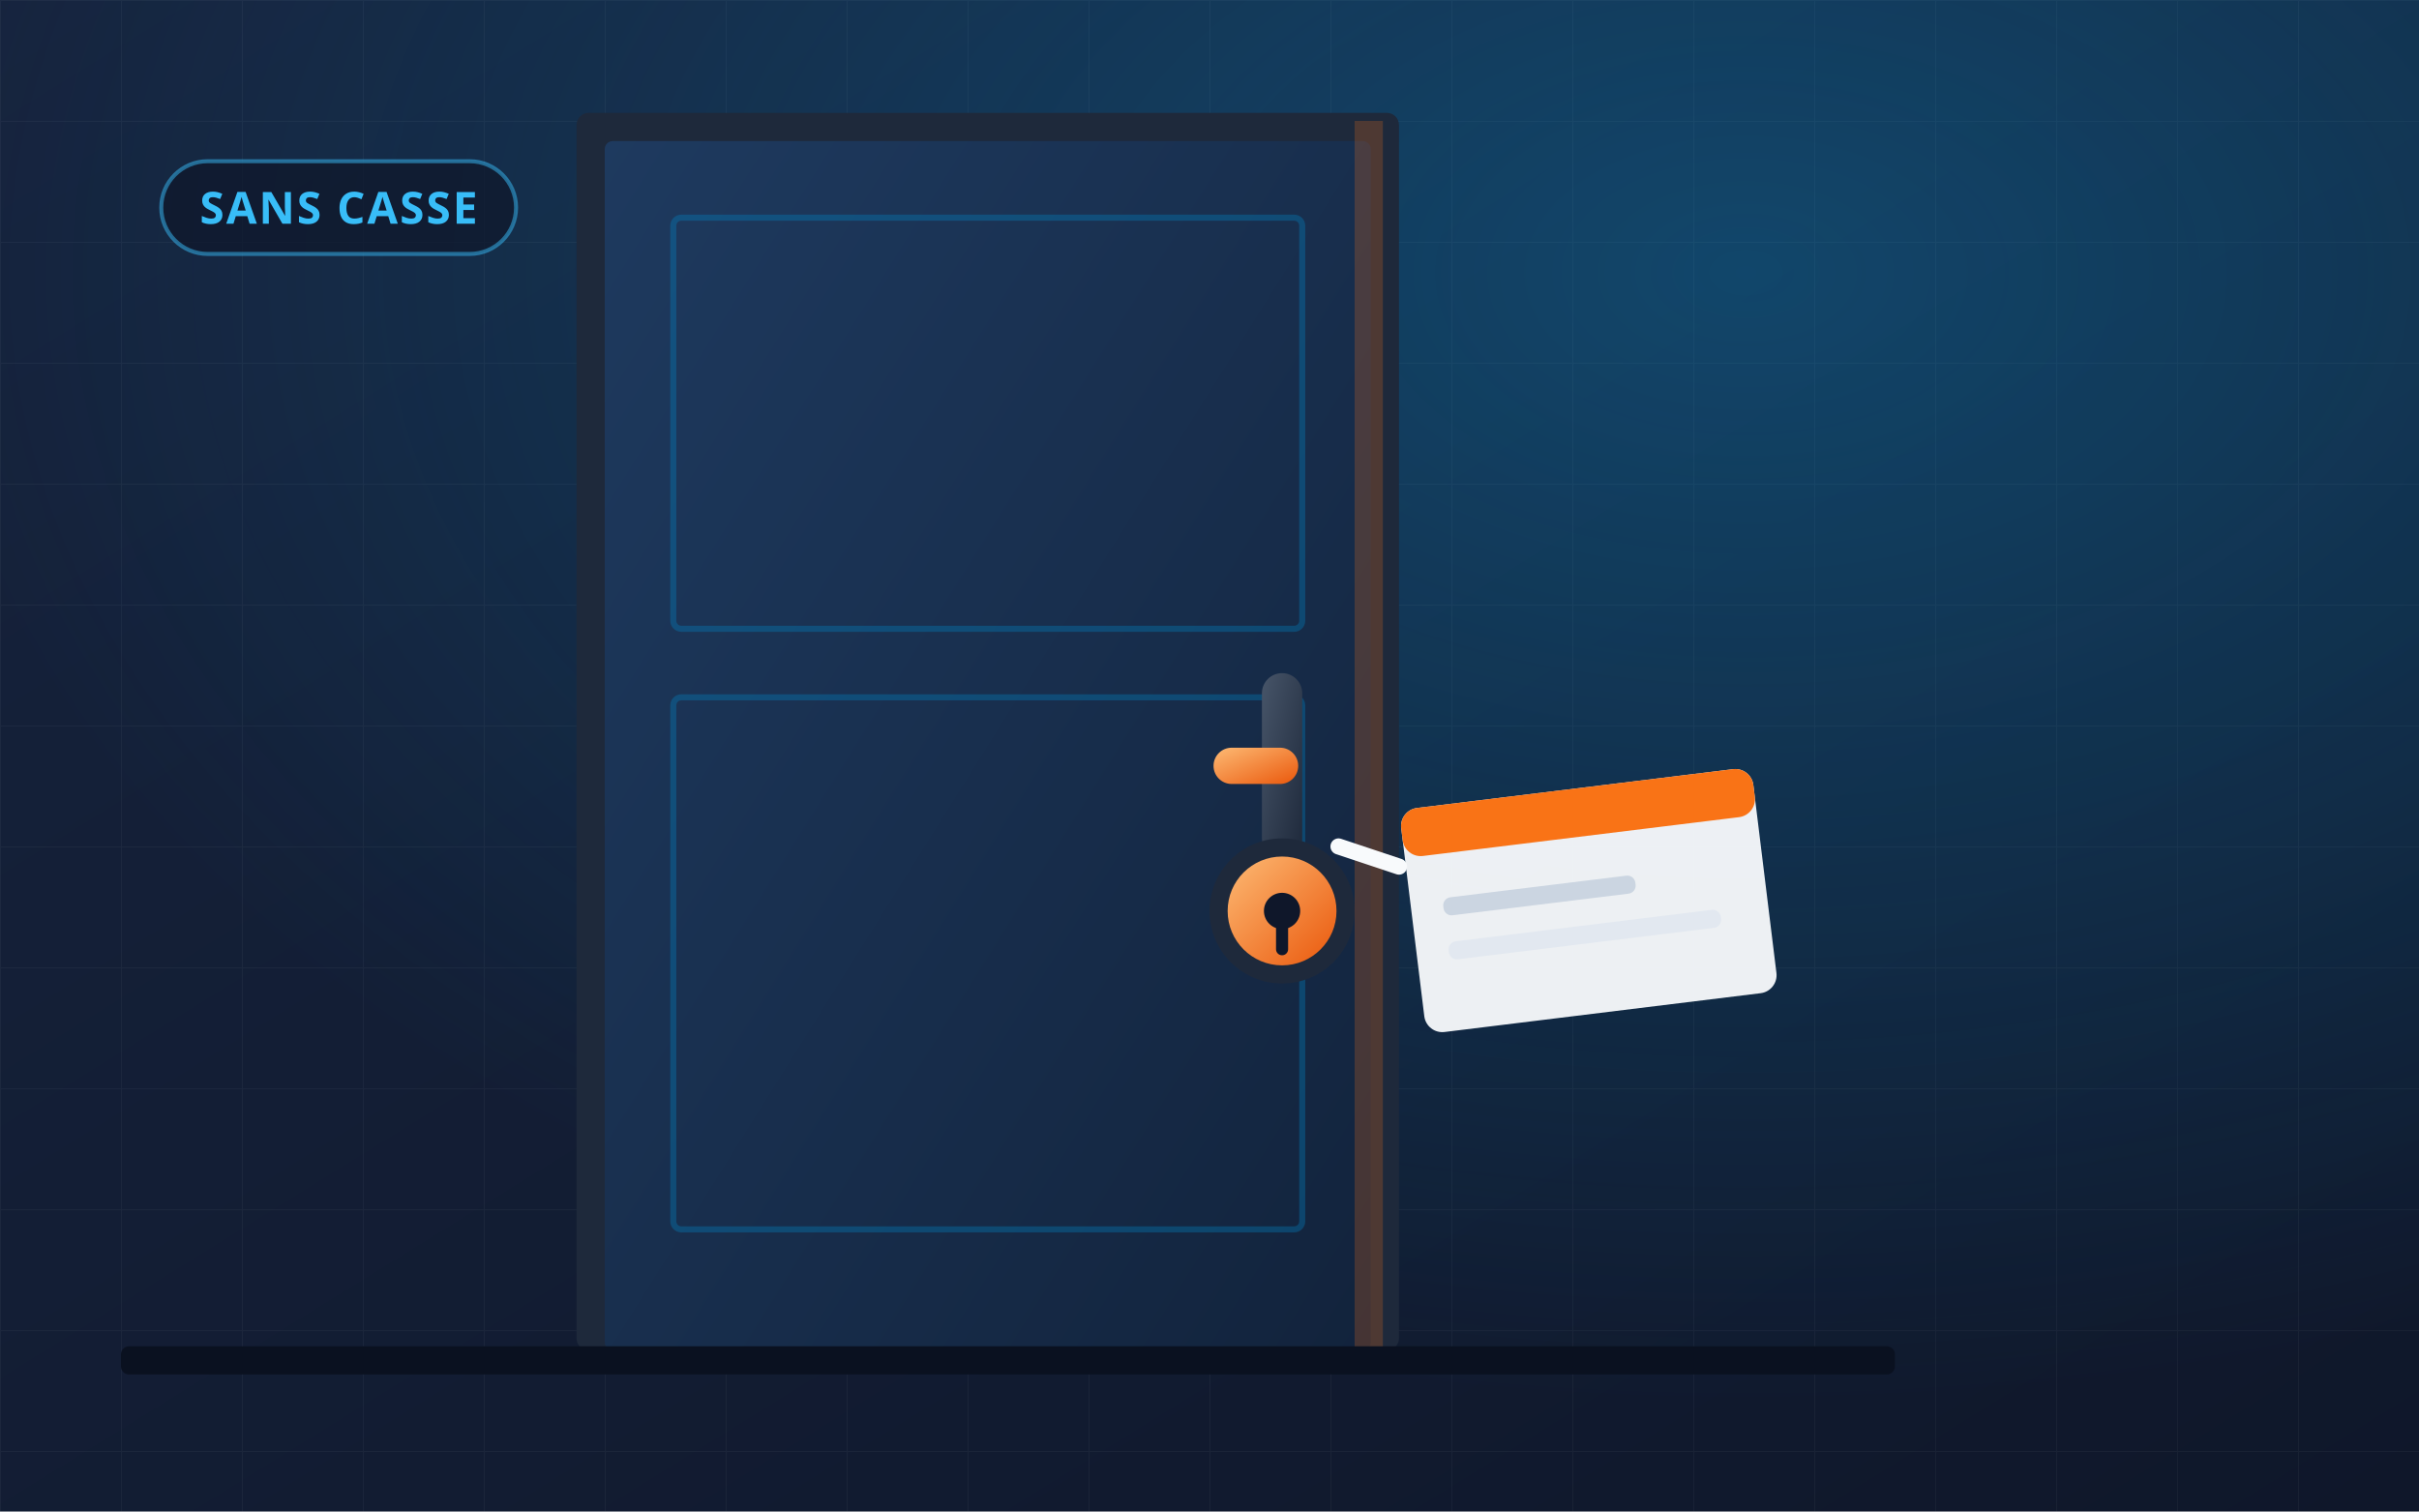
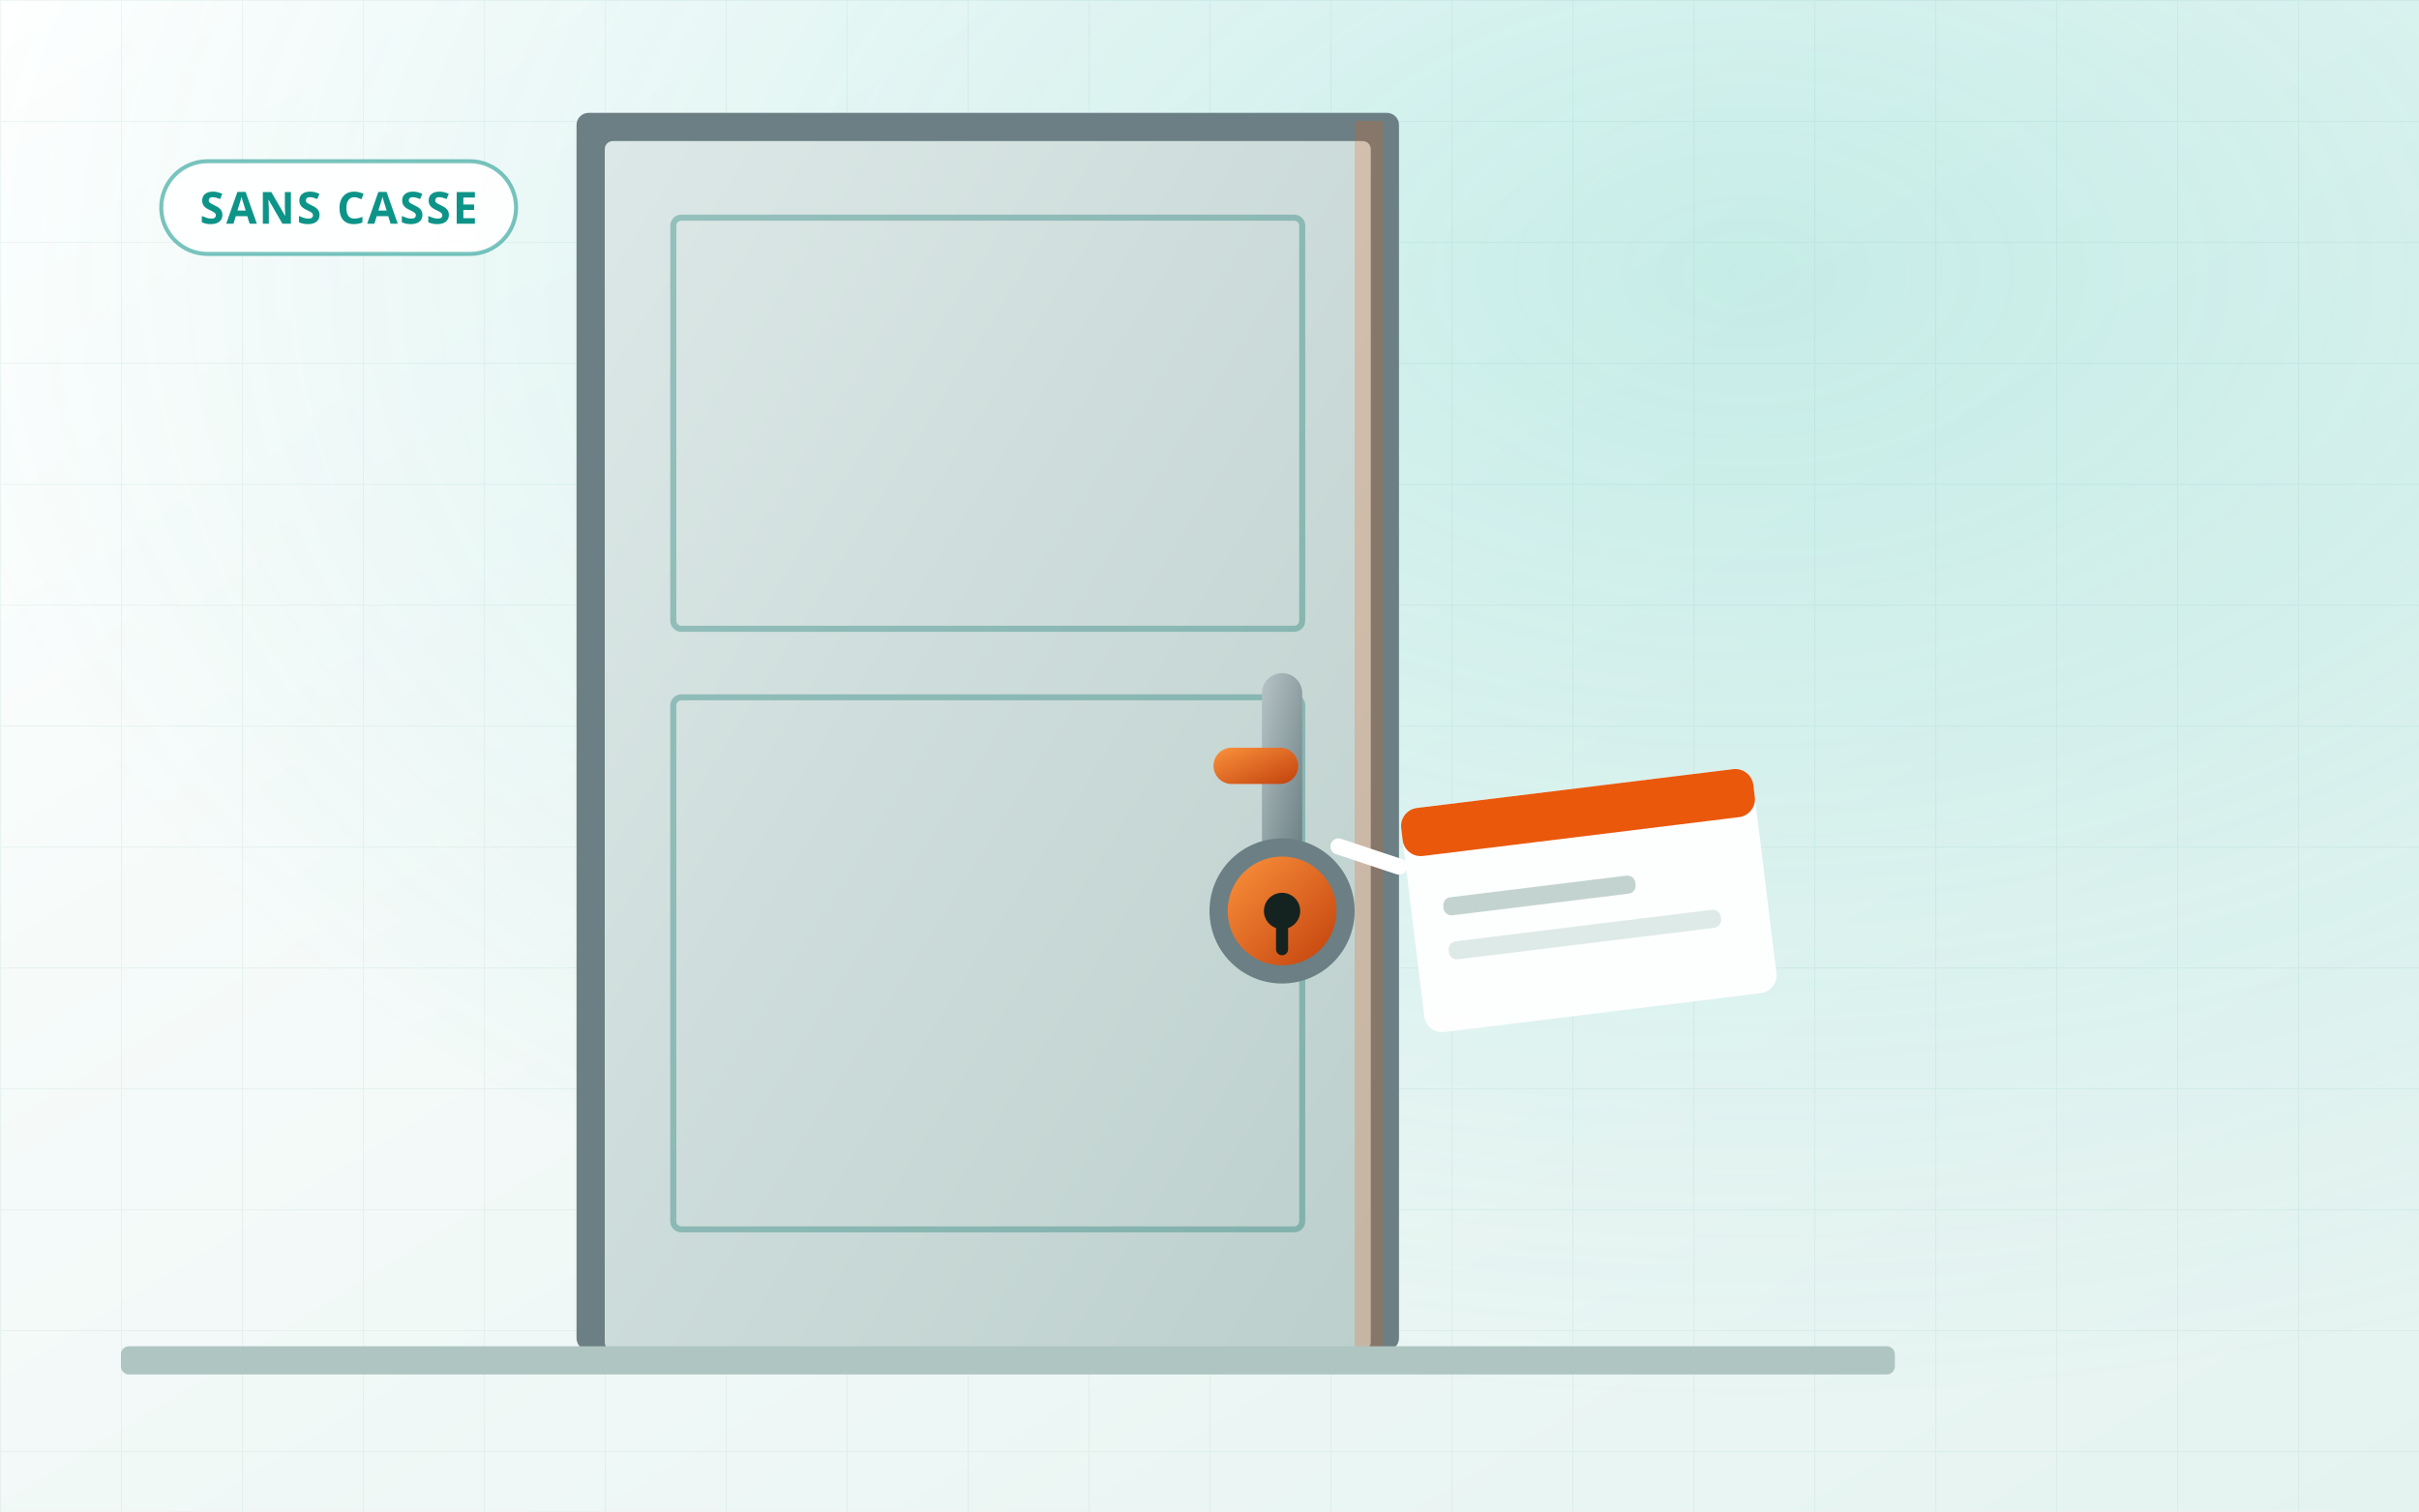
<svg xmlns="http://www.w3.org/2000/svg" viewBox="0 0 1200 750" width="1200" height="750" role="img" aria-label="Ouverture d'une porte claquée à l'aide d'une feuille souple glissée le long du pêne">
  <defs>
    <linearGradient id="fond" x1="0" y1="0" x2="1" y2="1">
-       <stop offset="0" stop-color="#16233D" />
-       <stop offset="1" stop-color="#0F172A" />
+       <stop offset="0" stop-color="#FFFFFF" />
+       <stop offset="1" stop-color="#E4F3F0" />
    </linearGradient>
    <radialGradient id="halo" cx="0.72" cy="0.18" r="0.75">
-       <stop offset="0" stop-color="#0EA5E9" stop-opacity="0.30" />
-       <stop offset="1" stop-color="#0EA5E9" stop-opacity="0" />
+       <stop offset="0" stop-color="#14B8A6" stop-opacity="0.20" />
+       <stop offset="1" stop-color="#14B8A6" stop-opacity="0" />
    </radialGradient>
    <linearGradient id="acier" x1="0" y1="0" x2="1" y2="1">
-       <stop offset="0" stop-color="#475569" />
-       <stop offset="1" stop-color="#1E293B" />
+       <stop offset="0" stop-color="#B7C4C6" />
+       <stop offset="1" stop-color="#6B7F84" />
    </linearGradient>
    <linearGradient id="cuivre" x1="0" y1="0" x2="1" y2="1">
-       <stop offset="0" stop-color="#FDBA74" />
-       <stop offset="1" stop-color="#EA580C" />
+       <stop offset="0" stop-color="#FB923C" />
+       <stop offset="1" stop-color="#C2410C" />
    </linearGradient>
    <linearGradient id="porte" x1="0" y1="0" x2="1" y2="1">
-       <stop offset="0" stop-color="#1E3A5F" />
-       <stop offset="1" stop-color="#12233C" />
+       <stop offset="0" stop-color="#DCE8E7" />
+       <stop offset="1" stop-color="#BCCFCC" />
    </linearGradient>
    <pattern id="grille" width="60" height="60" patternUnits="userSpaceOnUse">
-       <path d="M60 0H0V60" fill="none" stroke="#ffffff" stroke-opacity="0.04" stroke-width="1" />
+       <path d="M60 0H0V60" fill="none" stroke="#0F766E" stroke-opacity="0.06" stroke-width="1" />
    </pattern>
  </defs>
  <rect width="1200" height="750" fill="url(#fond)" />
  <rect width="1200" height="750" fill="url(#grille)" />
  <rect width="1200" height="750" fill="url(#halo)" />
-   <rect x="286" y="56" width="408" height="614" rx="6" fill="#1E293B" />
+   <rect x="286" y="56" width="408" height="614" rx="6" fill="#6B7F84" />
  <g>
    <rect x="300" y="70" width="380" height="600" rx="4" fill="url(#porte)" />
-     <rect x="334" y="108" width="312" height="204" rx="4" fill="none" stroke="#0284C7" stroke-opacity="0.34" stroke-width="3" />
-     <rect x="334" y="346" width="312" height="264" rx="4" fill="none" stroke="#0284C7" stroke-opacity="0.34" stroke-width="3" />
+     <rect x="334" y="108" width="312" height="204" rx="4" fill="none" stroke="#0F766E" stroke-opacity="0.34" stroke-width="3" />
+     <rect x="334" y="346" width="312" height="264" rx="4" fill="none" stroke="#0F766E" stroke-opacity="0.34" stroke-width="3" />
  </g>
  <rect x="626" y="334" width="20" height="92" rx="10" fill="url(#acier)" />
  <rect x="602" y="371" width="42" height="18" rx="9" fill="url(#cuivre)" />
-   <circle cx="636" cy="452" r="36" fill="#1E293B" />
+   <circle cx="636" cy="452" r="36" fill="#6B7F84" />
  <circle cx="636" cy="452" r="27" fill="url(#cuivre)" />
-   <circle cx="636" cy="452" r="9" fill="#0F172A" />
-   <rect x="633" y="452" width="6" height="22" rx="3" fill="#0F172A" />
-   <rect x="672" y="60" width="14" height="610" fill="#F97316" opacity="0.22" />
+   <circle cx="636" cy="452" r="9" fill="#14231F" />
+   <rect x="633" y="452" width="6" height="22" rx="3" fill="#14231F" />
+   <rect x="672" y="60" width="14" height="610" fill="#EA580C" opacity="0.22" />
  <g transform="translate(694 402) rotate(-7)">
-     <rect width="176" height="112" rx="9" fill="#F8FAFC" opacity="0.95" />
-     <rect width="176" height="24" rx="9" fill="#F97316" />
-     <rect x="16" y="46" width="96" height="9" rx="4" fill="#CBD5E1" />
-     <rect x="16" y="68" width="136" height="9" rx="4" fill="#E2E8F0" />
+     <rect width="176" height="112" rx="9" fill="#FFFFFF" opacity="0.95" />
+     <rect width="176" height="24" rx="9" fill="#EA580C" />
+     <rect x="16" y="46" width="96" height="9" rx="4" fill="#C3D3D0" />
+     <rect x="16" y="68" width="136" height="9" rx="4" fill="#DEEAE7" />
  </g>
-   <path d="M694 430 L664 420" stroke="#F8FAFC" stroke-width="8" stroke-linecap="round" />
+   <path d="M694 430 L664 420" stroke="#FFFFFF" stroke-width="8" stroke-linecap="round" />
  <g transform="translate(80 80)">
-     <rect x="0" y="0" width="176" height="46" rx="23" fill="#0F172A" fill-opacity="0.72" stroke="#38BDF8" stroke-opacity="0.5" stroke-width="2" />
-     <text x="88" y="31" text-anchor="middle" fill="#38BDF8" font-family="system-ui,sans-serif" font-size="22" font-weight="700" letter-spacing="1">SANS CASSE</text>
+     <rect x="0" y="0" width="176" height="46" rx="23" fill="#FFFFFF" fill-opacity="0.92" stroke="#0D9488" stroke-opacity="0.55" stroke-width="2" />
+     <text x="88" y="31" text-anchor="middle" fill="#0D9488" font-family="system-ui,sans-serif" font-size="22" font-weight="700" letter-spacing="1">SANS CASSE</text>
  </g>
-   <rect x="60" y="668" width="880" height="14" rx="4" fill="#0A1120" />
+   <rect x="60" y="668" width="880" height="14" rx="4" fill="#AEC5C1" />
</svg>
